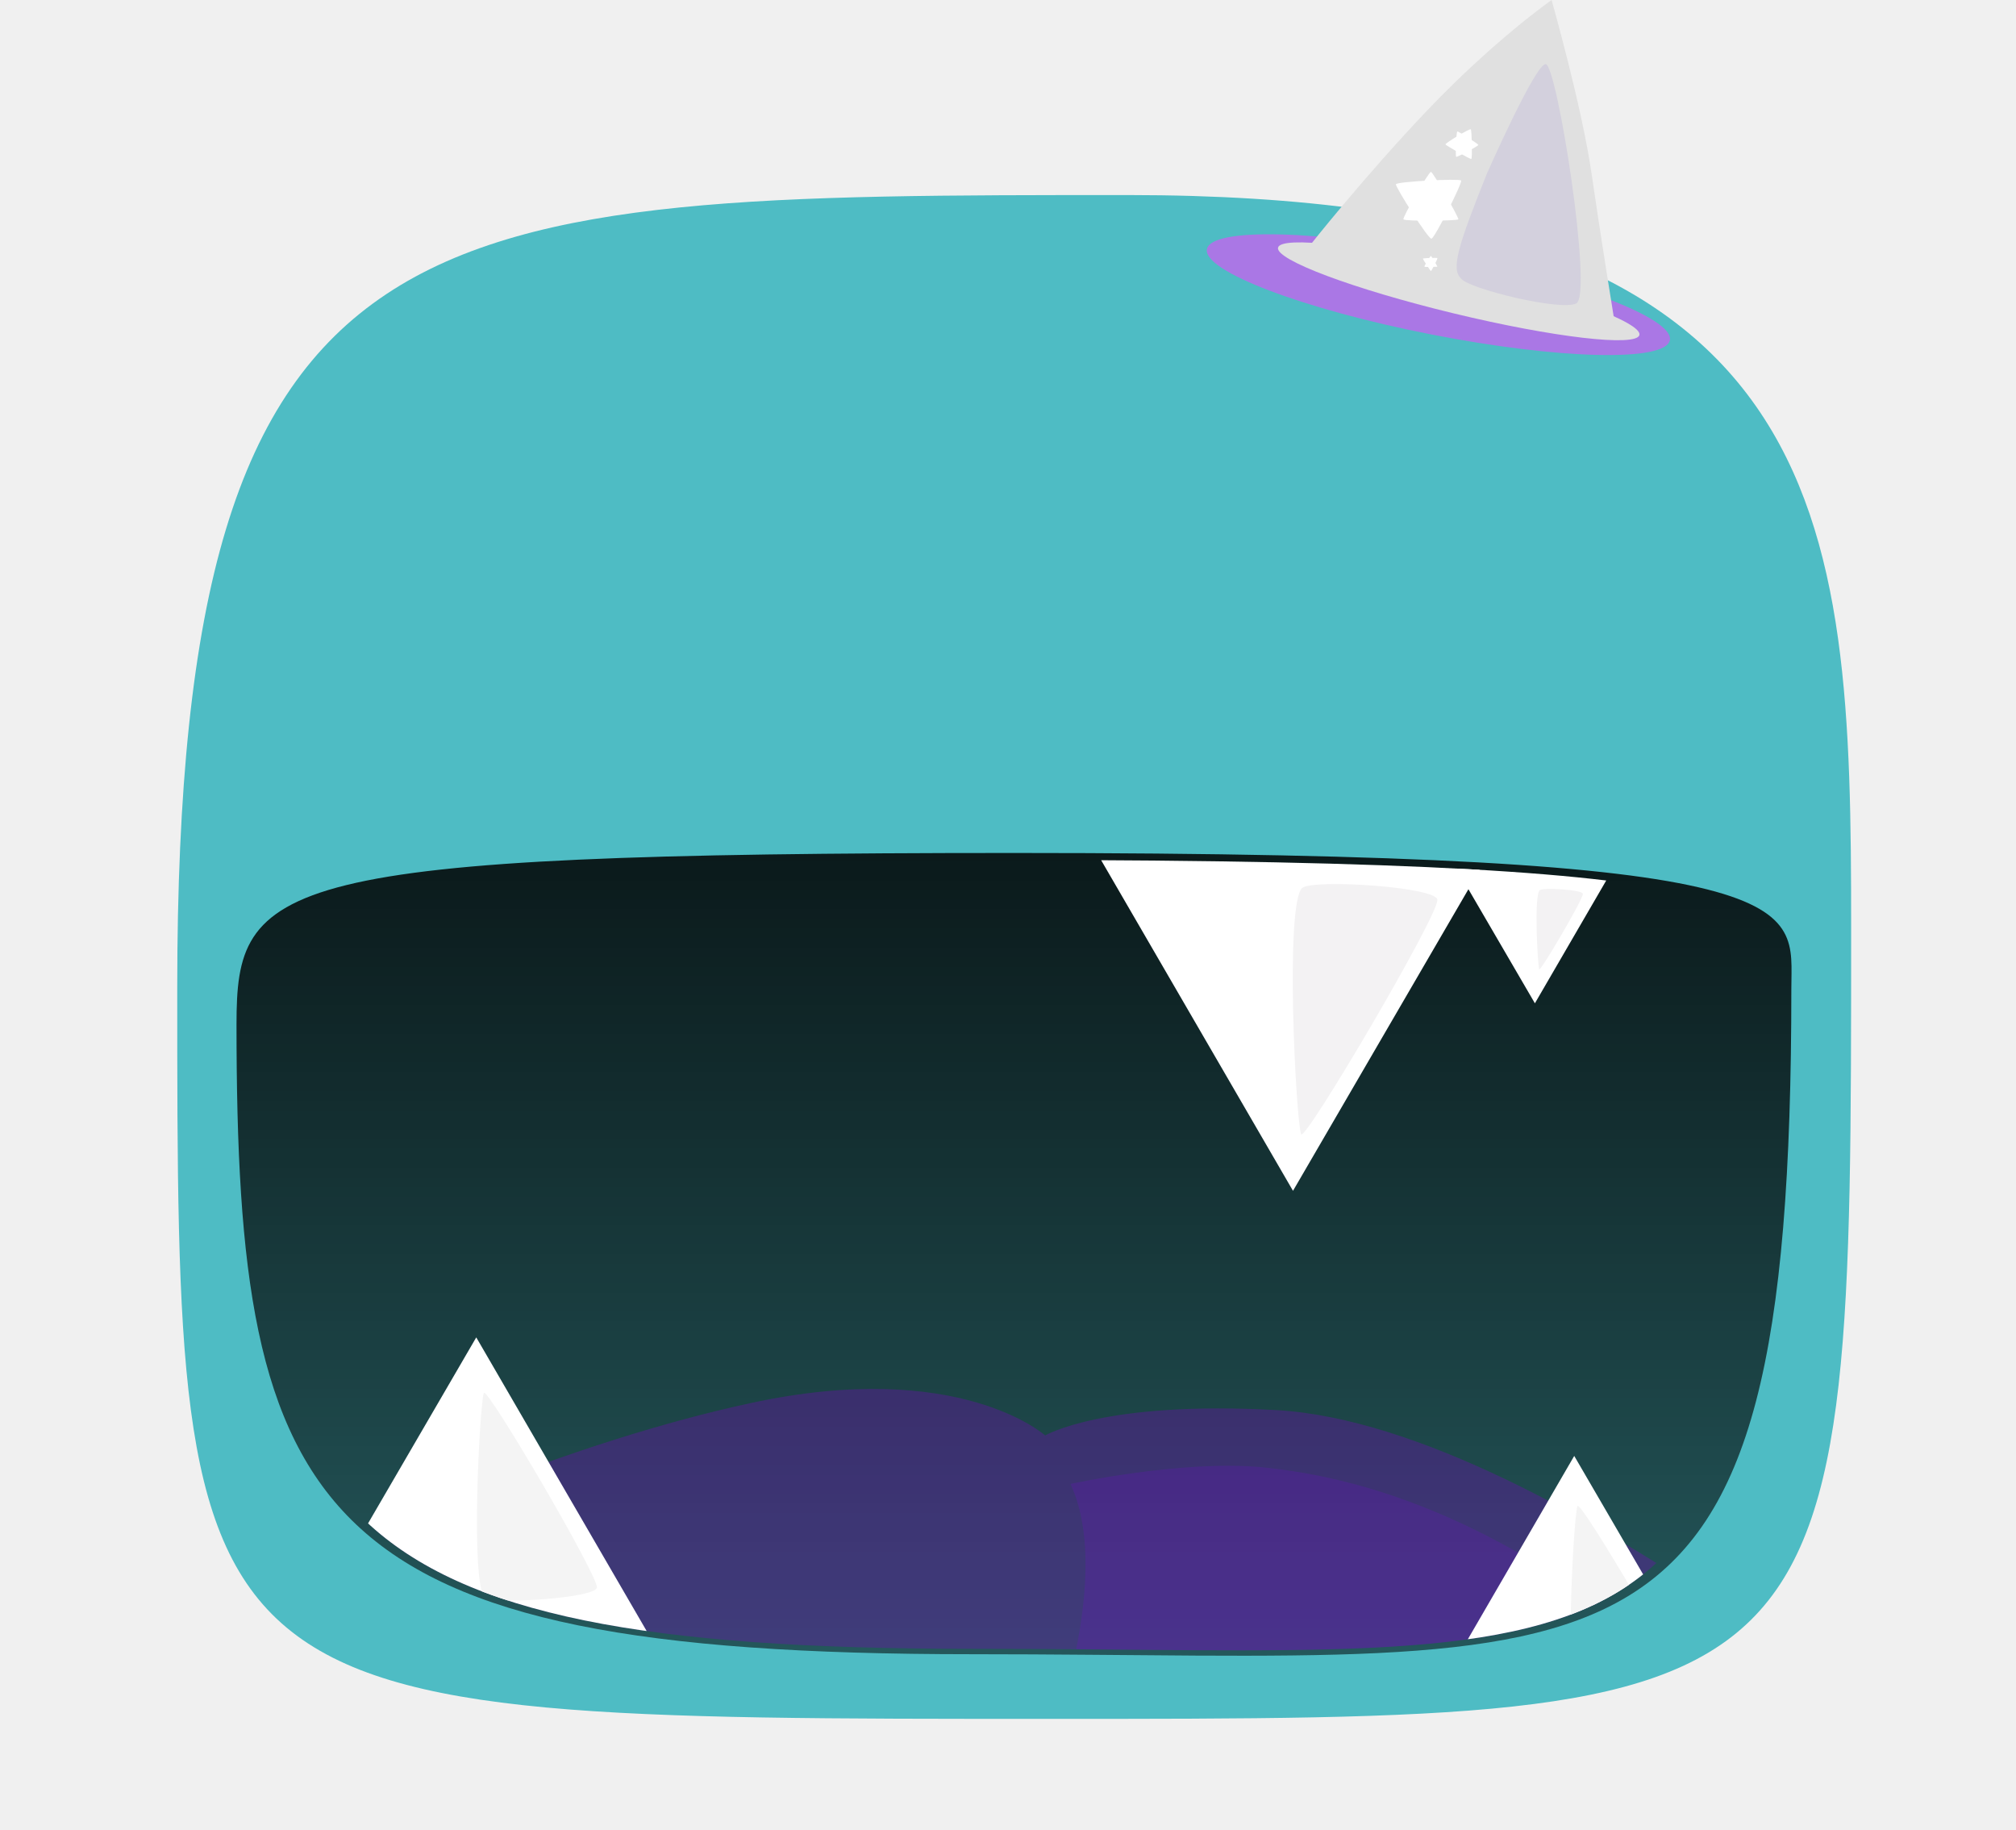
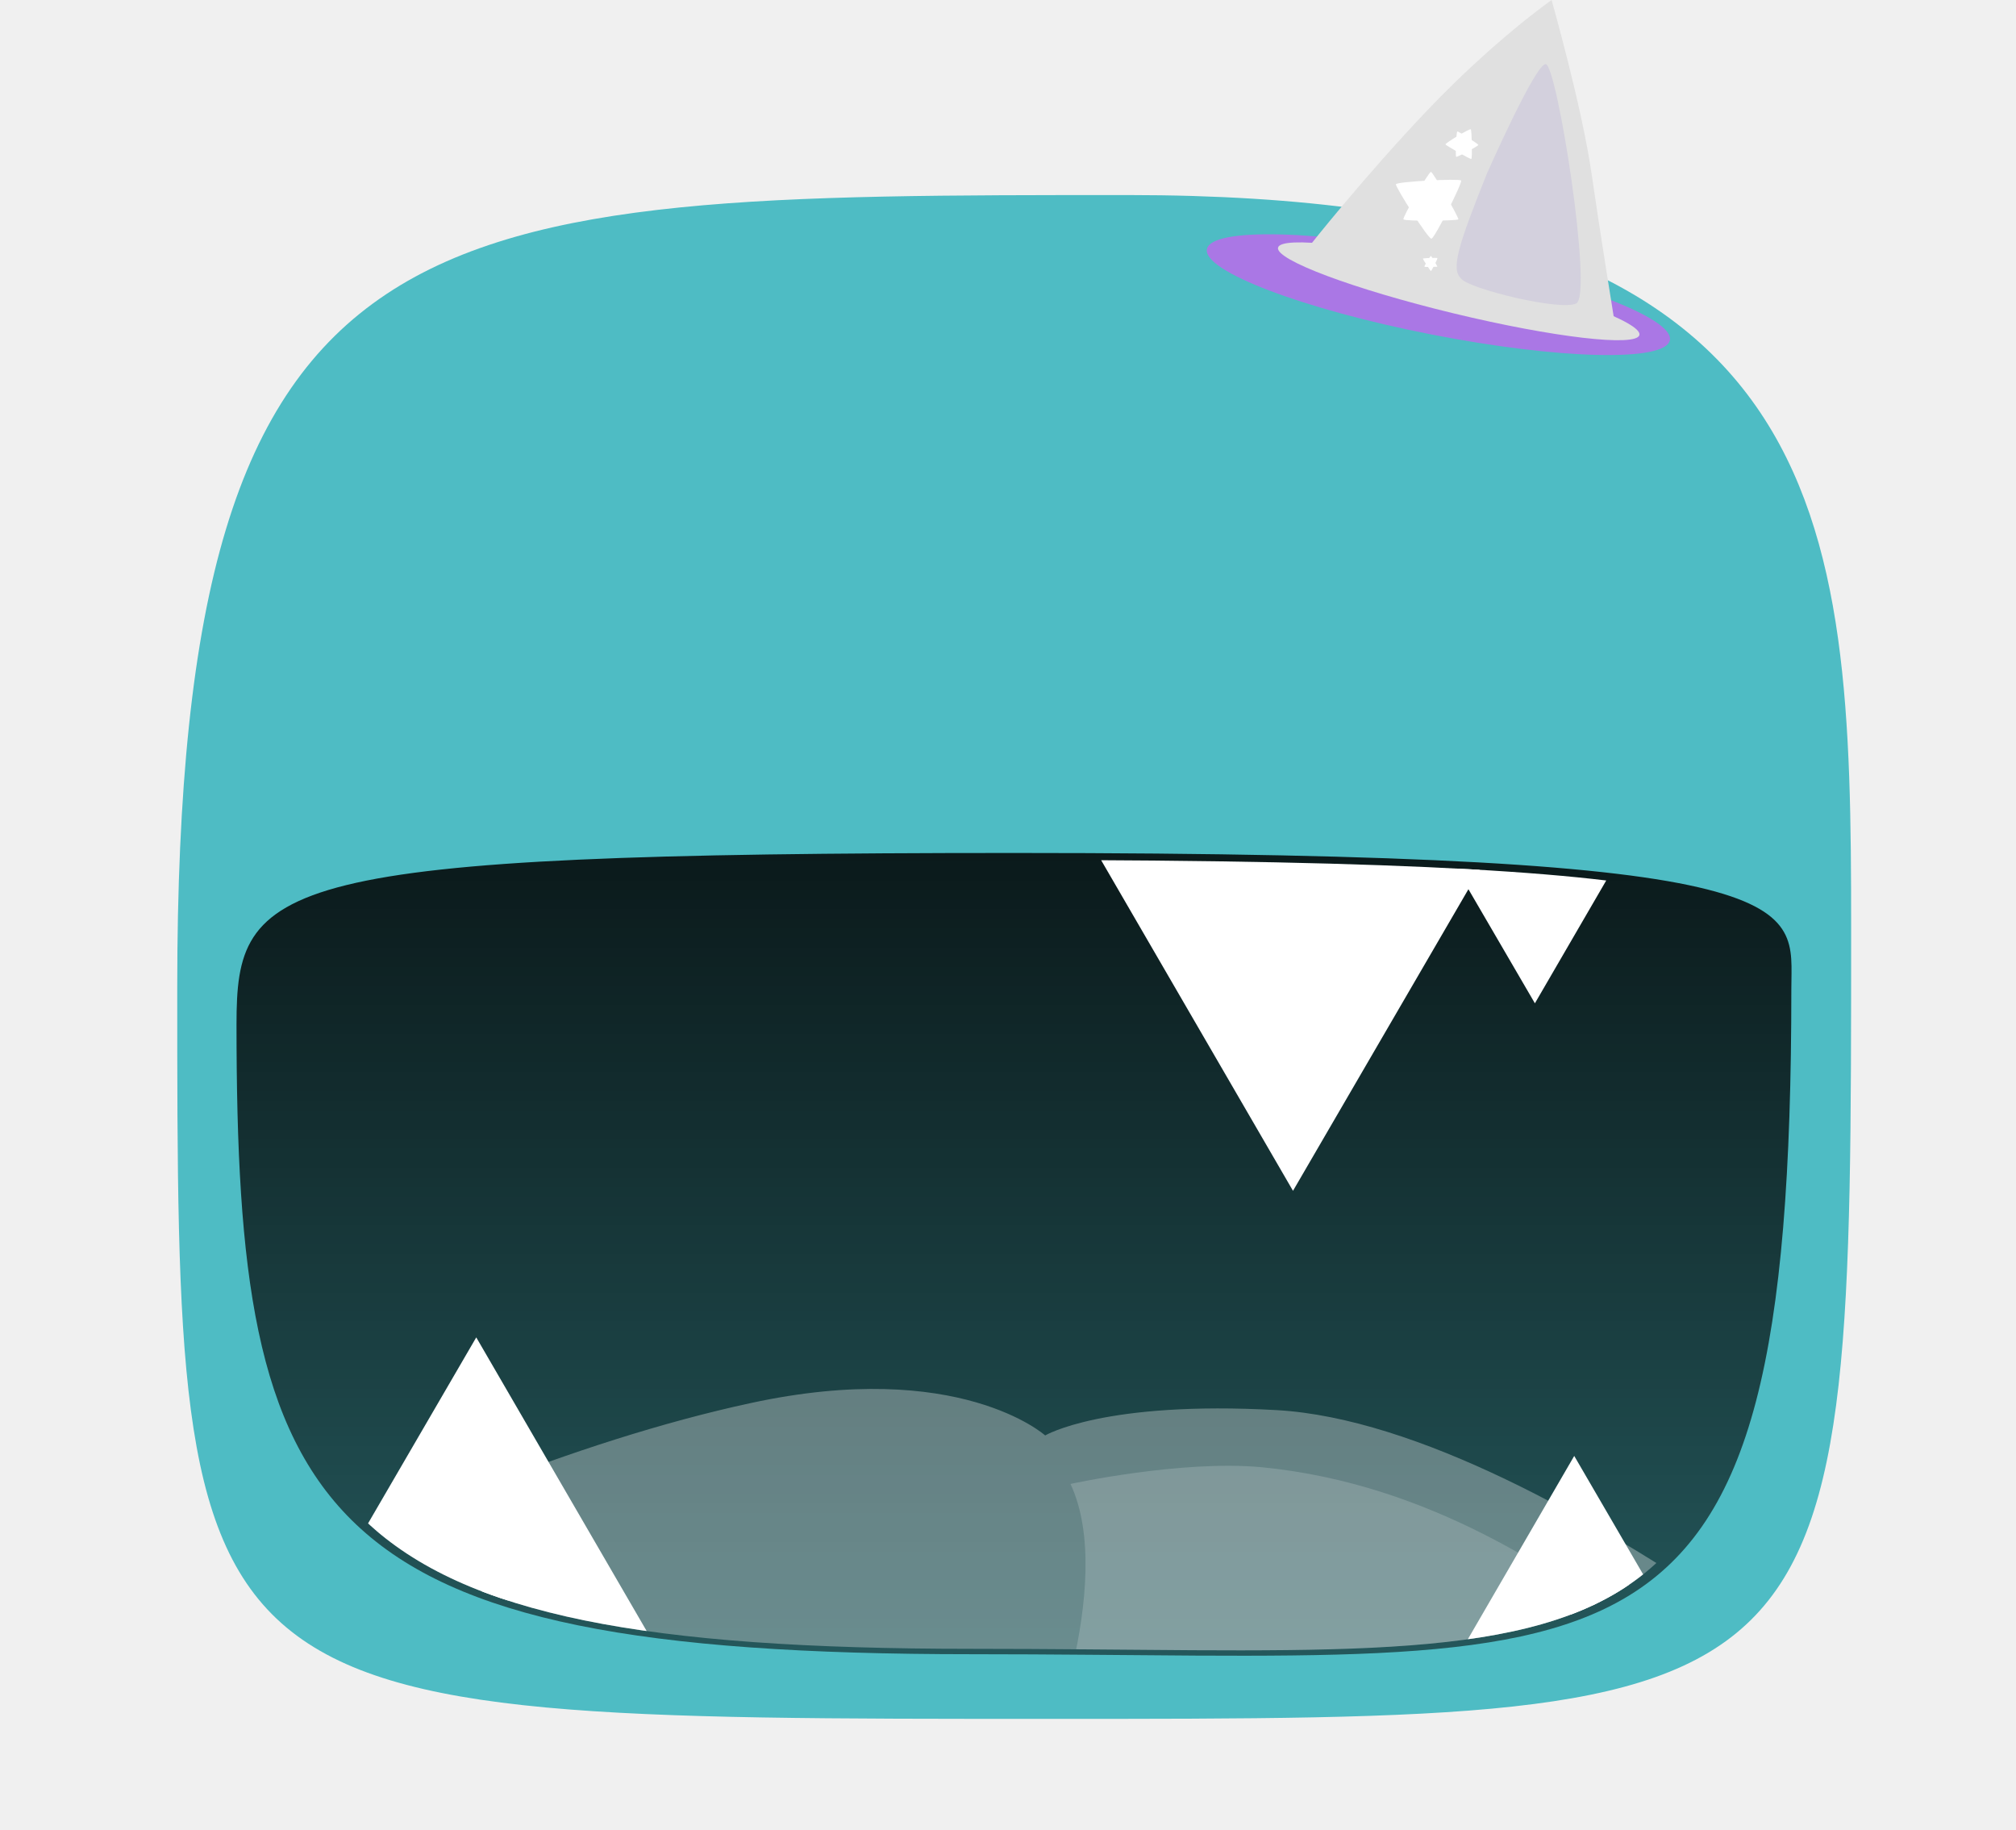
<svg xmlns="http://www.w3.org/2000/svg" xmlns:xlink="http://www.w3.org/1999/xlink" width="374.2" height="339.6" viewBox="0 0 374.2 339.6">
  <path fill="#4ebcc4" d="M194.9 319c-162 0-162 0-162-135.8 0-147 44.7-147 176.5-147S343.6 95.4 343.6 172c0 147 0 147-148.7 147z" />
  <path fill="#4ebcc4" d="M79.7 56.3c18.4-11.3 34.2-12.8 39.8-9.9 9.1 4.7-6.4 21.6-20 31.2-11.4 8.1-37.3 23.5-40.6 13.7-3.3-9.7 5.1-25.4 20.8-35zM122.3 59.3c7.3-4.5 12.2-4.6 15.8-3.9 5.9 1 5.4 9.5-5.4 14.9-5 2.5-17.4 6.9-18.7 3-1.3-3.9 2-10.2 8.3-14z" />
  <g>
    <ellipse transform="matrix(.981 .193 -.193 .981 15.64 -50.604)" fill="#AA77E5" cx="266.997" cy="54.802" rx="43.796" ry="7.5" />
    <ellipse transform="matrix(.972 .235 -.235 .972 20.233 -62.046)" fill="#E0E0E0" cx="270.797" cy="53.984" rx="34.504" ry="4.2" />
    <path fill="#E0E0E0" d="M243.1 45.6s10-12.7 21.9-25.2C277.4 7.4 288 0 288 0s5.6 19.7 7.4 32.1 4.2 27.1 4.2 27.1" />
    <path fill="#D3D0DD" d="M271.2 51.7c-1.9-1.8-.6-6 4.8-19.5 0 0 9-20.4 10.9-20.3 2.1 0 8.8 42.7 5.7 44.4-2.8 1.5-20-2.7-21.4-4.6" />
    <g fill="#fff">
      <path d="M260.5 40.7c-.2-.4 4.7-8.8 5.1-8.8s5.2 8.5 5.1 8.8c-.2.3-10 .4-10.2 0z" />
      <path d="M259.1 34.2c.1-.5 11.8-1.1 12.1-.7.3.4-4.9 10.7-5.5 10.8-.6.1-6.7-9.6-6.6-10.1z" />
    </g>
    <g fill="#fff">
      <path d="M264.4 49.5c-.1-.1 1.1-2 1.2-2s1.2 1.9 1.2 2c-.1 0-2.3.1-2.4 0z" />
      <path d="M264.1 48c0-.1 2.7-.2 2.7-.1.1.1-1.1 2.4-1.2 2.4s-1.5-2.2-1.5-2.3z" />
    </g>
    <g fill="#fff">
      <path d="M270.3 29.1c-.2-.1 0-4.6.2-4.7.1-.1 3.9 2.3 3.9 2.5s-3.9 2.3-4.1 2.2z" />
      <path d="M268.3 26.8c-.1-.2 4.5-3 4.7-2.8s.3 5.4.1 5.5c-.2.1-4.7-2.5-4.8-2.7z" />
    </g>
  </g>
  <g>
    <linearGradient id="a" gradientUnits="userSpaceOnUse" x1="747.719" y1="780.278" x2="747.719" y2="553.445" gradientTransform="translate(-559.5 -411.4)">
      <stop offset="0" stop-opacity=".4" />
      <stop offset="1" stop-opacity=".9" />
    </linearGradient>
    <path fill="url(#a)" d="M188.3 158.3c150.5 0 144.2 9.6 144.2 25.2 0 135.7-29.7 123.5-152.2 123.5S43.9 281.9 43.9 190.1c0-26.5 6.2-31.8 144.4-31.8z" />
    <defs>
      <path id="b" d="M188.1 159.6c148.2 0 142.1 9.5 142.1 24.8 0 133.7-29.3 121.6-149.9 121.6S45.9 281.2 45.9 190.9c0-26.1 6.2-31.3 142.2-31.3z" />
    </defs>
    <clipPath id="c">
      <use xlink:href="#b" overflow="visible" />
    </clipPath>
-     <path opacity=".32" clip-path="url(#c)" fill="#7A04BF" d="M-3.5 322s77-47.4 142.8-61.6c38.7-8.4 54.7 6 54.7 6s10.9-6.5 43-4.7c51.8 3 132 74.1 132 74.1L-3.5 322z" />
+     <path opacity=".32" clip-path="url(#c)" fill="#fff" d="M-3.5 322s77-47.4 142.8-61.6c38.7-8.4 54.7 6 54.7 6s10.9-6.5 43-4.7c51.8 3 132 74.1 132 74.1L-3.5 322z" />
    <defs>
      <path id="d" d="M188.1 159.6c148.2 0 142.1 9.5 142.1 24.8 0 133.7-29.3 121.6-149.9 121.6S45.9 281.2 45.9 190.9c0-26.1 6.2-31.3 142.2-31.3z" />
    </defs>
    <clipPath id="e">
      <use xlink:href="#d" overflow="visible" />
    </clipPath>
-     <path opacity=".17" clip-path="url(#e)" fill="#7E00E4" d="M198.7 275.4s20.6-4.5 35.5-3.1c31.8 3.1 55.6 20.3 70.1 30.6 26.6 19-6.3 24.4-6.3 24.4l-105 1.6s14.4-34.9 5.7-53.5z" />
+     <path opacity=".17" clip-path="url(#e)" fill="#fff" d="M198.7 275.4s20.6-4.5 35.5-3.1c31.8 3.1 55.6 20.3 70.1 30.6 26.6 19-6.3 24.4-6.3 24.4l-105 1.6s14.4-34.9 5.7-53.5z" />
    <defs>
      <path id="f" d="M188.1 159.6c148.2 0 142.1 9.5 142.1 24.8 0 133.7-29.3 121.6-149.9 121.6S45.9 281.2 45.9 190.9c0-26.1 6.2-31.3 142.2-31.3z" />
    </defs>
    <clipPath id="g">
      <use xlink:href="#f" overflow="visible" />
    </clipPath>
    <g clip-path="url(#g)">
      <path fill="#FFF" d="M45.7 321.6l42.7-73.4 42.6 73.4" />
    </g>
    <defs>
      <path id="h" d="M188.1 159.6c148.2 0 142.1 9.5 142.1 24.8 0 133.7-29.3 121.6-149.9 121.6S45.9 281.2 45.9 190.9c0-26.1 6.2-31.3 142.2-31.3z" />
    </defs>
    <clipPath id="i">
      <use xlink:href="#h" overflow="visible" />
    </clipPath>
    <g clip-path="url(#i)">
      <path fill="#FFF" d="M249.6 343.6l42.6-73.4 42.7 73.4" />
    </g>
    <g>
      <defs>
        <path id="j" d="M188.1 159.6c148.2 0 142.1 9.5 142.1 24.8 0 133.7-29.3 121.6-149.9 121.6S45.9 281.2 45.9 190.9c0-26.1 6.2-31.3 142.2-31.3z" />
      </defs>
      <clipPath id="k">
        <use xlink:href="#j" overflow="visible" />
      </clipPath>
      <g clip-path="url(#k)">
        <path fill="#FFF" d="M317.2 130.6l-32.3 55.6-32.4-55.6" />
      </g>
    </g>
    <g>
      <defs>
        <path id="l" d="M188.1 159.6c148.2 0 142.1 9.5 142.1 24.8 0 133.7-29.3 121.6-149.9 121.6S45.9 281.2 45.9 190.9c0-26.1 6.2-31.3 142.2-31.3z" />
      </defs>
      <clipPath id="m">
        <use xlink:href="#l" overflow="visible" />
      </clipPath>
      <g clip-path="url(#m)">
        <path fill="#FFF" d="M282.7 147.6L240 221l-42.6-73.4" />
      </g>
    </g>
    <g>
      <defs>
        <path id="n" d="M188.1 159.6c148.2 0 142.1 9.5 142.1 24.8 0 133.7-29.3 121.6-149.9 121.6S45.9 281.2 45.9 190.9c0-26.1 6.2-31.3 142.2-31.3z" />
      </defs>
      <clipPath id="o">
        <use xlink:href="#n" overflow="visible" />
      </clipPath>
      <g clip-path="url(#o)">
-         <path fill="#F3F2F3" d="M266.8 167c.2 2.9-24.7 45.2-25.3 43.5-1-3.1-3-42.8.2-45.7 2-1.7 25-.2 25.1 2.2z" />
+         <path fill="#fff" d="M266.8 167c.2 2.9-24.7 45.2-25.3 43.5-1-3.1-3-42.8.2-45.7 2-1.7 25-.2 25.1 2.2z" />
      </g>
    </g>
    <g>
      <defs>
        <path id="p" d="M188.1 159.6c148.2 0 142.1 9.5 142.1 24.8 0 133.7-29.3 121.6-149.9 121.6S45.9 281.2 45.9 190.9c0-26.1 6.2-31.3 142.2-31.3z" />
      </defs>
      <clipPath id="q">
        <use xlink:href="#p" overflow="visible" />
      </clipPath>
      <g clip-path="url(#q)">
-         <path fill="#F3F2F3" d="M293.8 165.9c.1.9-7.9 14.5-8.1 14-.3-1-1-13.7.1-14.7.6-.5 8-.1 8 .7z" />
+         <path fill="#fff" d="M293.8 165.9c.1.9-7.9 14.5-8.1 14-.3-1-1-13.7.1-14.7.6-.5 8-.1 8 .7z" />
      </g>
    </g>
    <g>
      <defs>
        <path id="r" d="M188.1 159.6c148.2 0 142.1 9.5 142.1 24.8 0 133.7-29.3 121.6-149.9 121.6S45.9 281.2 45.9 190.9c0-26.1 6.2-31.3 142.2-31.3z" />
      </defs>
      <clipPath id="s">
        <use xlink:href="#r" overflow="visible" />
      </clipPath>
      <g clip-path="url(#s)">
-         <path fill="#F4F4F4" d="M110.8 294.6c.1-2.4-20.5-37.5-21-36.1-.8 2.6-2.5 35.5.2 38 1.6 1.3 20.7.1 20.8-1.9z" />
+         <path fill="#fff" d="M110.8 294.6c.1-2.4-20.5-37.5-21-36.1-.8 2.6-2.5 35.5.2 38 1.6 1.3 20.7.1 20.8-1.9z" />
      </g>
    </g>
    <g>
      <defs>
        <path id="t" d="M188.1 159.6c148.2 0 142.1 9.5 142.1 24.8 0 133.7-29.3 121.6-149.9 121.6S45.9 281.2 45.9 190.9c0-26.1 6.2-31.3 142.2-31.3z" />
      </defs>
      <clipPath id="u">
        <use xlink:href="#t" overflow="visible" />
      </clipPath>
-       <path clip-path="url(#u)" fill="#F4F4F4" d="M313.8 315.6c.1-2.4-20.5-37.5-21-36.1-.8 2.6-2.5 35.5.2 38 1.6 1.3 20.7.1 20.8-1.9z" />
+       <path clip-path="url(#u)" fill="#fff" d="M313.8 315.6c.1-2.4-20.5-37.5-21-36.1-.8 2.6-2.5 35.5.2 38 1.6 1.3 20.7.1 20.8-1.9z" />
    </g>
  </g>
</svg>
